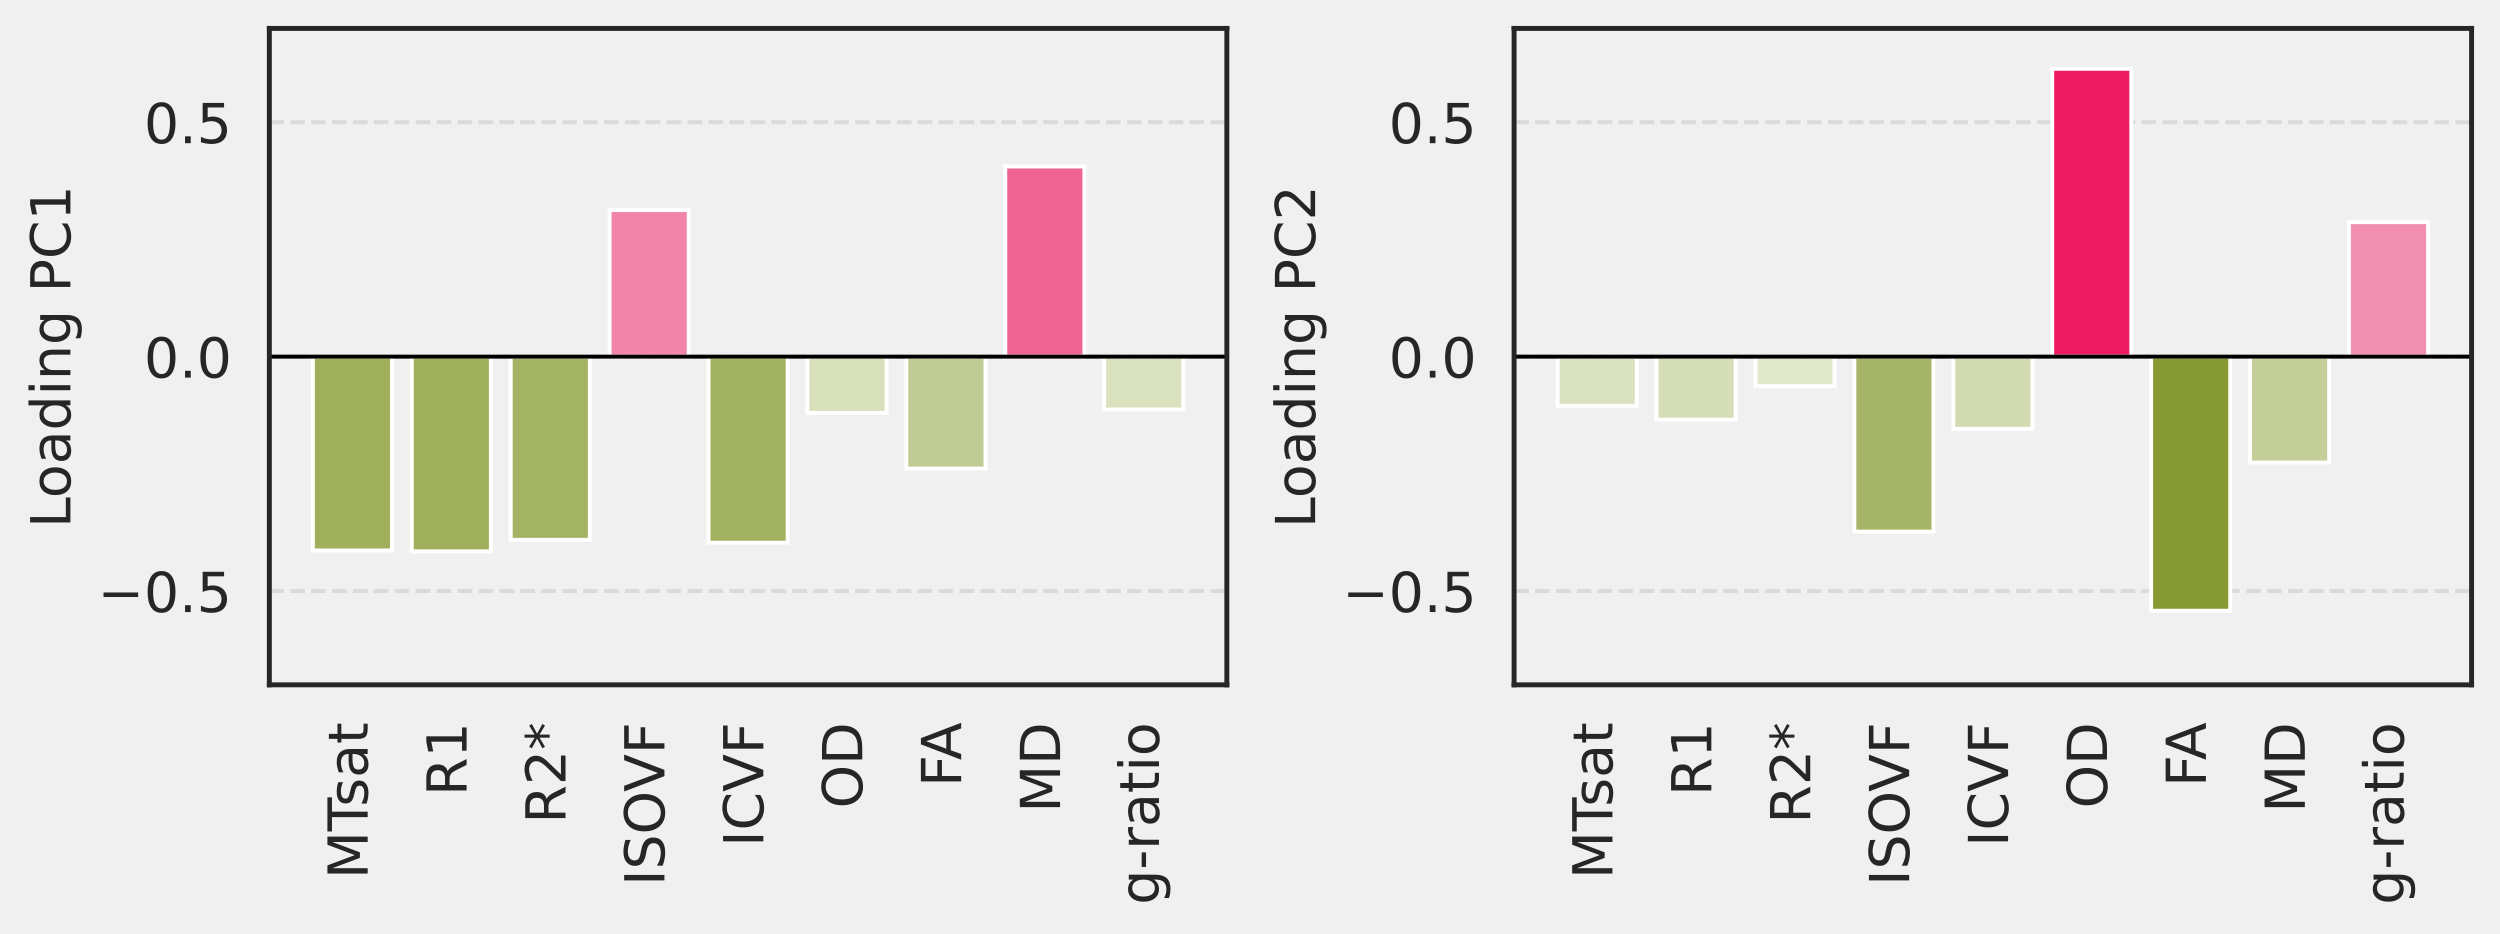
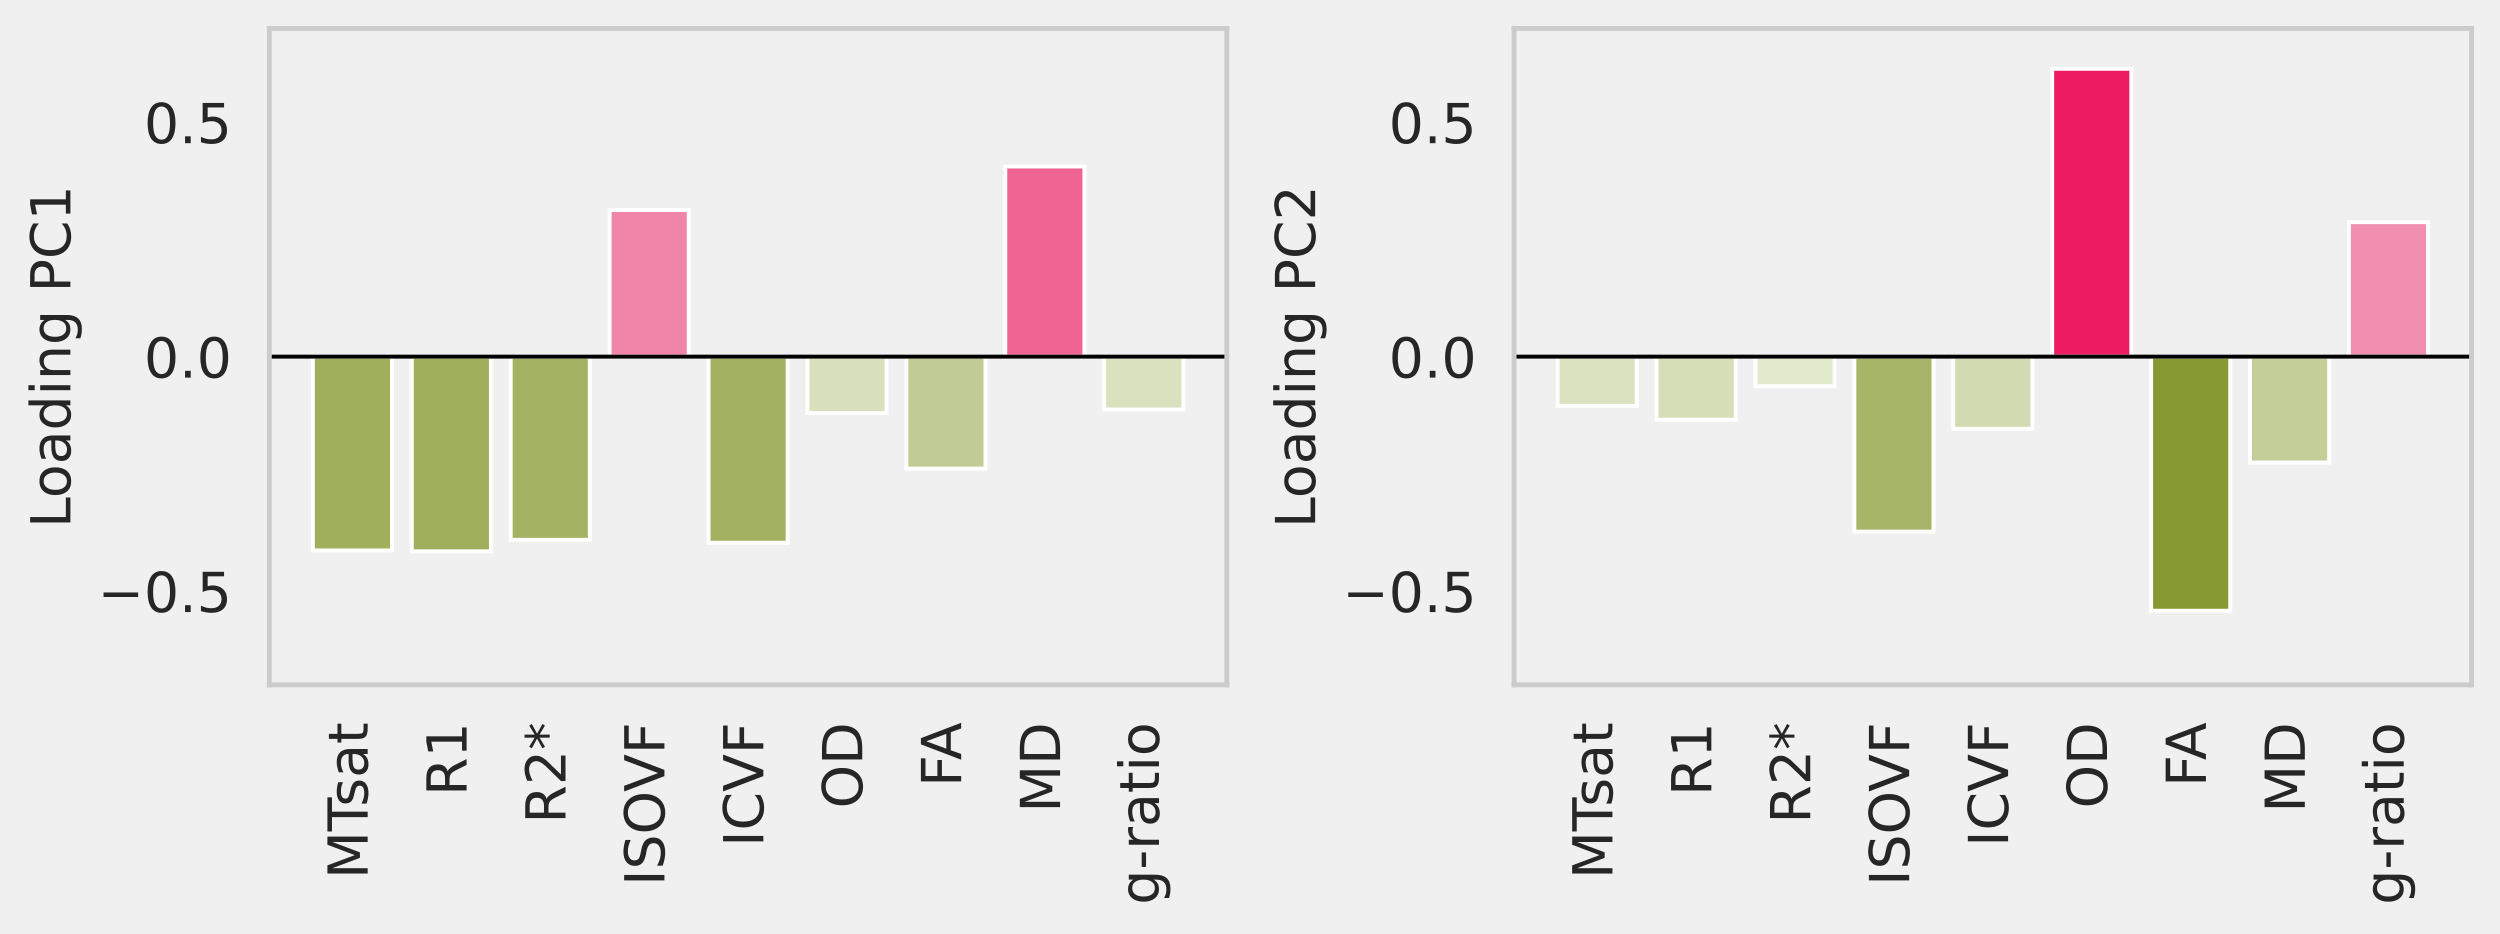
<svg xmlns="http://www.w3.org/2000/svg" width="633.445pt" height="236.438pt" viewBox="0 0 633.445 236.438" version="1.1">
  <defs>
    <style type="text/css">*{stroke-linejoin: round; stroke-linecap: butt}</style>
  </defs>
  <g id="figure_1">
    <g id="patch_1">
      <path d="M 0 236.438  L 633.445 236.438  L 633.445 0  L 0 0  L 0 236.438  z " style="fill: none" />
    </g>
    <g id="axes_1">
      <g id="patch_2">
        <path d="M 68.245 173.52  L 310.854 173.52  L 310.854 7.2  L 68.245 7.2  L 68.245 173.52  z " style="fill: none" />
      </g>
      <g id="matplotlib.axis_1">
        <g id="xtick_1">
          <g id="text_1">
            <text style="fill: #262626; font: 14px 'DejaVu Sans', sans-serif" transform="translate(93.16126 222.7012) rotate(-90)">MTsat</text>
          </g>
        </g>
        <g id="xtick_2">
          <g id="text_2">
            <text style="fill: #262626; font: 14px 'DejaVu Sans', sans-serif" transform="translate(118.2241 201.6553) rotate(-90)">R1</text>
          </g>
        </g>
        <g id="xtick_3">
          <g id="text_3">
            <text style="fill: #262626; font: 14px 'DejaVu Sans', sans-serif" transform="translate(143.287 208.6553) rotate(-90)">R2*</text>
          </g>
        </g>
        <g id="xtick_4">
          <g id="text_4">
            <text style="fill: #262626; font: 14px 'DejaVu Sans', sans-serif" transform="translate(168.3499 224.4425) rotate(-90)">ISOVF</text>
          </g>
        </g>
        <g id="xtick_5">
          <g id="text_5">
            <text style="fill: #262626; font: 14px 'DejaVu Sans', sans-serif" transform="translate(193.4128 214.555) rotate(-90)">ICVF</text>
          </g>
        </g>
        <g id="xtick_6">
          <g id="text_6">
            <text style="fill: #262626; font: 14px 'DejaVu Sans', sans-serif" transform="translate(218.4757 204.8206) rotate(-90)">OD</text>
          </g>
        </g>
        <g id="xtick_7">
          <g id="text_7">
            <text style="fill: #262626; font: 14px 'DejaVu Sans', sans-serif" transform="translate(243.5385 199.3716) rotate(-90)">FA</text>
          </g>
        </g>
        <g id="xtick_8">
          <g id="text_8">
            <text style="fill: #262626; font: 14px 'DejaVu Sans', sans-serif" transform="translate(268.6014 205.8794) rotate(-90)">MD</text>
          </g>
        </g>
        <g id="xtick_9">
          <g id="text_9">
            <text style="fill: #262626; font: 14px 'DejaVu Sans', sans-serif" transform="translate(293.6643 229.2375) rotate(-90)">g-ratio</text>
          </g>
        </g>
      </g>
      <g id="matplotlib.axis_2">
        <g id="ytick_1">
-           <g id="line2d_1">
-             <path d="M 68.245 149.76  L 310.854 149.76  " clip-path="url(#p8a191553e5)" style="fill: none; stroke-dasharray: 3.7,1.6; stroke-dashoffset: 0; stroke: #cccccc; stroke-opacity: 0.6" />
-           </g>
          <g id="text_10">
            <text style="fill: #262626; font: 14px 'DejaVu Sans', sans-serif; text-anchor: end" x="58.745" y="155.079" transform="rotate(-0 58.74531 155.0789)">−0.5</text>
          </g>
        </g>
        <g id="ytick_2">
-           <g id="line2d_2">
-             <path d="M 68.245 90.36  L 310.854 90.36  " clip-path="url(#p8a191553e5)" style="fill: none; stroke-dasharray: 3.7,1.6; stroke-dashoffset: 0; stroke: #cccccc; stroke-opacity: 0.6" />
-           </g>
          <g id="text_11">
            <text style="fill: #262626; font: 14px 'DejaVu Sans', sans-serif; text-anchor: end" x="58.745" y="95.679" transform="rotate(-0 58.74531 95.67891)">0.0</text>
          </g>
        </g>
        <g id="ytick_3">
-           <g id="line2d_3">
-             <path d="M 68.245 30.96  L 310.854 30.96  " clip-path="url(#p8a191553e5)" style="fill: none; stroke-dasharray: 3.7,1.6; stroke-dashoffset: 0; stroke: #cccccc; stroke-opacity: 0.6" />
-           </g>
          <g id="text_12">
            <text style="fill: #262626; font: 14px 'DejaVu Sans', sans-serif; text-anchor: end" x="58.745" y="36.279" transform="rotate(-0 58.74531 36.27891)">0.5</text>
          </g>
        </g>
        <g id="text_13">
          <text style="fill: #262626; font: 14px 'DejaVu Sans', sans-serif; text-anchor: middle" x="17.838" y="90.36" transform="rotate(-90 17.83781 90.36)">Loading PC1</text>
        </g>
      </g>
      <g id="patch_3">
-         <path d="M 79.273 90.36  L 99.323 90.36  L 99.323 139.472  L 79.273 139.472  z " clip-path="url(#p8a191553e5)" style="fill: #a0af5c; stroke: #ffffff; stroke-linejoin: miter" />
+         <path d="M 79.273 90.36  L 99.323 90.36  L 99.323 139.472  L 79.273 139.472  z " clip-path="url(#p307c144273)" style="fill: #a0af5c; stroke: #ffffff; stroke-linejoin: miter" />
      </g>
      <g id="patch_4">
-         <path d="M 104.336 90.36  L 124.386 90.36  L 124.386 139.695  L 104.336 139.695  z " clip-path="url(#p8a191553e5)" style="fill: #a0af5c; stroke: #ffffff; stroke-linejoin: miter" />
+         <path d="M 104.336 90.36  L 124.386 90.36  L 124.386 139.695  L 104.336 139.695  z " clip-path="url(#p307c144273)" style="fill: #a0af5c; stroke: #ffffff; stroke-linejoin: miter" />
      </g>
      <g id="patch_5">
-         <path d="M 129.399 90.36  L 149.449 90.36  L 149.449 136.785  L 129.399 136.785  z " clip-path="url(#p8a191553e5)" style="fill: #a4b363; stroke: #ffffff; stroke-linejoin: miter" />
+         <path d="M 129.399 90.36  L 149.449 90.36  L 149.449 136.785  L 129.399 136.785  z " clip-path="url(#p307c144273)" style="fill: #a4b363; stroke: #ffffff; stroke-linejoin: miter" />
      </g>
      <g id="patch_6">
-         <path d="M 154.462 90.36  L 174.512 90.36  L 174.512 53.226  L 154.462 53.226  z " clip-path="url(#p8a191553e5)" style="fill: #f085a9; stroke: #ffffff; stroke-linejoin: miter" />
+         <path d="M 154.462 90.36  L 174.512 90.36  L 174.512 53.226  L 154.462 53.226  z " clip-path="url(#p307c144273)" style="fill: #f085a9; stroke: #ffffff; stroke-linejoin: miter" />
      </g>
      <g id="patch_7">
-         <path d="M 179.525 90.36  L 199.575 90.36  L 199.575 137.52  L 179.525 137.52  z " clip-path="url(#p8a191553e5)" style="fill: #a3b261; stroke: #ffffff; stroke-linejoin: miter" />
+         <path d="M 179.525 90.36  L 199.575 90.36  L 199.575 137.52  L 179.525 137.52  z " clip-path="url(#p307c144273)" style="fill: #a3b261; stroke: #ffffff; stroke-linejoin: miter" />
      </g>
      <g id="patch_8">
-         <path d="M 204.587 90.36  L 224.638 90.36  L 224.638 104.64  L 204.587 104.64  z " clip-path="url(#p8a191553e5)" style="fill: #d8e0bc; stroke: #ffffff; stroke-linejoin: miter" />
+         <path d="M 204.587 90.36  L 224.638 90.36  L 224.638 104.64  L 204.587 104.64  z " clip-path="url(#p307c144273)" style="fill: #d8e0bc; stroke: #ffffff; stroke-linejoin: miter" />
      </g>
      <g id="patch_9">
-         <path d="M 229.65 90.36  L 249.701 90.36  L 249.701 118.724  L 229.65 118.724  z " clip-path="url(#p8a191553e5)" style="fill: #c1cc95; stroke: #ffffff; stroke-linejoin: miter" />
+         <path d="M 229.65 90.36  L 249.701 90.36  L 249.701 118.724  L 229.65 118.724  z " clip-path="url(#p307c144273)" style="fill: #c1cc95; stroke: #ffffff; stroke-linejoin: miter" />
      </g>
      <g id="patch_10">
-         <path d="M 254.713 90.36  L 274.763 90.36  L 274.763 42.182  L 254.713 42.182  z " clip-path="url(#p8a191553e5)" style="fill: #ef6492; stroke: #ffffff; stroke-linejoin: miter" />
+         <path d="M 254.713 90.36  L 274.763 90.36  L 274.763 42.182  L 254.713 42.182  z " clip-path="url(#p307c144273)" style="fill: #ef6492; stroke: #ffffff; stroke-linejoin: miter" />
      </g>
      <g id="patch_11">
-         <path d="M 279.776 90.36  L 299.826 90.36  L 299.826 103.76  L 279.776 103.76  z " clip-path="url(#p8a191553e5)" style="fill: #d9e1be; stroke: #ffffff; stroke-linejoin: miter" />
-       </g>
-       <g id="line2d_4">
-         <path d="M 68.245 90.36  L 310.854 90.36  " clip-path="url(#p8a191553e5)" style="fill: none; stroke: #000000; stroke-linecap: round" />
+         <path d="M 279.776 90.36  L 299.826 90.36  L 299.826 103.76  L 279.776 103.76  z " clip-path="url(#p307c144273)" style="fill: #d9e1be; stroke: #ffffff; stroke-linejoin: miter" />
+       </g>
+       <g id="line2d_1">
+         <path d="M 68.245 90.36  L 310.854 90.36  " clip-path="url(#p307c144273)" style="fill: none; stroke: #000000; stroke-linecap: round" />
      </g>
      <g id="patch_12">
-         <path d="M 68.245 173.52  L 68.245 7.2  " style="fill: none; stroke: #262626; stroke-width: 1.25; stroke-linejoin: miter; stroke-linecap: square" />
+         <path d="M 68.245 173.52  L 68.245 7.2  " style="fill: none; stroke: #cccccc; stroke-width: 1.25; stroke-linejoin: miter; stroke-linecap: square" />
      </g>
      <g id="patch_13">
-         <path d="M 310.854 173.52  L 310.854 7.2  " style="fill: none; stroke: #262626; stroke-width: 1.25; stroke-linejoin: miter; stroke-linecap: square" />
+         <path d="M 310.854 173.52  L 310.854 7.2  " style="fill: none; stroke: #cccccc; stroke-width: 1.25; stroke-linejoin: miter; stroke-linecap: square" />
      </g>
      <g id="patch_14">
-         <path d="M 68.245 173.52  L 310.854 173.52  " style="fill: none; stroke: #262626; stroke-width: 1.25; stroke-linejoin: miter; stroke-linecap: square" />
+         <path d="M 68.245 173.52  L 310.854 173.52  " style="fill: none; stroke: #cccccc; stroke-width: 1.25; stroke-linejoin: miter; stroke-linecap: square" />
      </g>
      <g id="patch_15">
-         <path d="M 68.245 7.2  L 310.854 7.2  " style="fill: none; stroke: #262626; stroke-width: 1.25; stroke-linejoin: miter; stroke-linecap: square" />
+         <path d="M 68.245 7.2  L 310.854 7.2  " style="fill: none; stroke: #cccccc; stroke-width: 1.25; stroke-linejoin: miter; stroke-linecap: square" />
      </g>
    </g>
    <g id="axes_2">
      <g id="patch_16">
        <path d="M 383.637 173.52  L 626.245 173.52  L 626.245 7.2  L 383.637 7.2  L 383.637 173.52  z " style="fill: none" />
      </g>
      <g id="matplotlib.axis_3">
        <g id="xtick_10">
          <g id="text_14">
            <text style="fill: #262626; font: 14px 'DejaVu Sans', sans-serif" transform="translate(408.5526 222.7012) rotate(-90)">MTsat</text>
          </g>
        </g>
        <g id="xtick_11">
          <g id="text_15">
            <text style="fill: #262626; font: 14px 'DejaVu Sans', sans-serif" transform="translate(433.6154 201.6553) rotate(-90)">R1</text>
          </g>
        </g>
        <g id="xtick_12">
          <g id="text_16">
            <text style="fill: #262626; font: 14px 'DejaVu Sans', sans-serif" transform="translate(458.6783 208.6553) rotate(-90)">R2*</text>
          </g>
        </g>
        <g id="xtick_13">
          <g id="text_17">
            <text style="fill: #262626; font: 14px 'DejaVu Sans', sans-serif" transform="translate(483.7412 224.4425) rotate(-90)">ISOVF</text>
          </g>
        </g>
        <g id="xtick_14">
          <g id="text_18">
            <text style="fill: #262626; font: 14px 'DejaVu Sans', sans-serif" transform="translate(508.8041 214.555) rotate(-90)">ICVF</text>
          </g>
        </g>
        <g id="xtick_15">
          <g id="text_19">
            <text style="fill: #262626; font: 14px 'DejaVu Sans', sans-serif" transform="translate(533.867 204.8206) rotate(-90)">OD</text>
          </g>
        </g>
        <g id="xtick_16">
          <g id="text_20">
            <text style="fill: #262626; font: 14px 'DejaVu Sans', sans-serif" transform="translate(558.9299 199.3716) rotate(-90)">FA</text>
          </g>
        </g>
        <g id="xtick_17">
          <g id="text_21">
            <text style="fill: #262626; font: 14px 'DejaVu Sans', sans-serif" transform="translate(583.9927 205.8794) rotate(-90)">MD</text>
          </g>
        </g>
        <g id="xtick_18">
          <g id="text_22">
            <text style="fill: #262626; font: 14px 'DejaVu Sans', sans-serif" transform="translate(609.0556 229.2375) rotate(-90)">g-ratio</text>
          </g>
        </g>
      </g>
      <g id="matplotlib.axis_4">
        <g id="ytick_4">
-           <g id="line2d_5">
-             <path d="M 383.637 149.76  L 626.245 149.76  " clip-path="url(#peedfa1d30a)" style="fill: none; stroke-dasharray: 3.7,1.6; stroke-dashoffset: 0; stroke: #cccccc; stroke-opacity: 0.6" />
-           </g>
          <g id="text_23">
            <text style="fill: #262626; font: 14px 'DejaVu Sans', sans-serif; text-anchor: end" x="374.137" y="155.079" transform="rotate(-0 374.1366 155.0789)">−0.5</text>
          </g>
        </g>
        <g id="ytick_5">
-           <g id="line2d_6">
-             <path d="M 383.637 90.36  L 626.245 90.36  " clip-path="url(#peedfa1d30a)" style="fill: none; stroke-dasharray: 3.7,1.6; stroke-dashoffset: 0; stroke: #cccccc; stroke-opacity: 0.6" />
-           </g>
          <g id="text_24">
            <text style="fill: #262626; font: 14px 'DejaVu Sans', sans-serif; text-anchor: end" x="374.137" y="95.679" transform="rotate(-0 374.1366 95.67891)">0.0</text>
          </g>
        </g>
        <g id="ytick_6">
-           <g id="line2d_7">
-             <path d="M 383.637 30.96  L 626.245 30.96  " clip-path="url(#peedfa1d30a)" style="fill: none; stroke-dasharray: 3.7,1.6; stroke-dashoffset: 0; stroke: #cccccc; stroke-opacity: 0.6" />
-           </g>
          <g id="text_25">
            <text style="fill: #262626; font: 14px 'DejaVu Sans', sans-serif; text-anchor: end" x="374.137" y="36.279" transform="rotate(-0 374.1366 36.27891)">0.5</text>
          </g>
        </g>
        <g id="text_26">
          <text style="fill: #262626; font: 14px 'DejaVu Sans', sans-serif; text-anchor: middle" x="333.229" y="90.36" transform="rotate(-90 333.2291 90.36)">Loading PC2</text>
        </g>
      </g>
      <g id="patch_17">
-         <path d="M 394.664 90.36  L 414.715 90.36  L 414.715 102.831  L 394.664 102.831  z " clip-path="url(#peedfa1d30a)" style="fill: #dae2c0; stroke: #ffffff; stroke-linejoin: miter" />
+         <path d="M 394.664 90.36  L 414.715 90.36  L 414.715 102.831  L 394.664 102.831  z " clip-path="url(#p2026cbc3ed)" style="fill: #dae2c0; stroke: #ffffff; stroke-linejoin: miter" />
      </g>
      <g id="patch_18">
-         <path d="M 419.727 90.36  L 439.777 90.36  L 439.777 106.337  L 419.727 106.337  z " clip-path="url(#peedfa1d30a)" style="fill: #d5deb7; stroke: #ffffff; stroke-linejoin: miter" />
+         <path d="M 419.727 90.36  L 439.777 90.36  L 439.777 106.337  L 419.727 106.337  z " clip-path="url(#p2026cbc3ed)" style="fill: #d5deb7; stroke: #ffffff; stroke-linejoin: miter" />
      </g>
      <g id="patch_19">
-         <path d="M 444.79 90.36  L 464.84 90.36  L 464.84 97.859  L 444.79 97.859  z " clip-path="url(#peedfa1d30a)" style="fill: #e2eace; stroke: #ffffff; stroke-linejoin: miter" />
+         <path d="M 444.79 90.36  L 464.84 90.36  L 464.84 97.859  L 444.79 97.859  z " clip-path="url(#p2026cbc3ed)" style="fill: #e2eace; stroke: #ffffff; stroke-linejoin: miter" />
      </g>
      <g id="patch_20">
-         <path d="M 469.853 90.36  L 489.903 90.36  L 489.903 134.704  L 469.853 134.704  z " clip-path="url(#peedfa1d30a)" style="fill: #a7b568; stroke: #ffffff; stroke-linejoin: miter" />
+         <path d="M 469.853 90.36  L 489.903 90.36  L 489.903 134.704  L 469.853 134.704  z " clip-path="url(#p2026cbc3ed)" style="fill: #a7b568; stroke: #ffffff; stroke-linejoin: miter" />
      </g>
      <g id="patch_21">
-         <path d="M 494.916 90.36  L 514.966 90.36  L 514.966 108.647  L 494.916 108.647  z " clip-path="url(#peedfa1d30a)" style="fill: #d1dab0; stroke: #ffffff; stroke-linejoin: miter" />
+         <path d="M 494.916 90.36  L 514.966 90.36  L 514.966 108.647  L 494.916 108.647  z " clip-path="url(#p2026cbc3ed)" style="fill: #d1dab0; stroke: #ffffff; stroke-linejoin: miter" />
      </g>
      <g id="patch_22">
-         <path d="M 519.979 90.36  L 540.029 90.36  L 540.029 17.428  L 519.979 17.428  z " clip-path="url(#peedfa1d30a)" style="fill: #ed1c62; stroke: #ffffff; stroke-linejoin: miter" />
+         <path d="M 519.979 90.36  L 540.029 90.36  L 540.029 17.428  L 519.979 17.428  z " clip-path="url(#p2026cbc3ed)" style="fill: #ed1c62; stroke: #ffffff; stroke-linejoin: miter" />
      </g>
      <g id="patch_23">
-         <path d="M 545.042 90.36  L 565.092 90.36  L 565.092 154.747  L 545.042 154.747  z " clip-path="url(#peedfa1d30a)" style="fill: #879932; stroke: #ffffff; stroke-linejoin: miter" />
+         <path d="M 545.042 90.36  L 565.092 90.36  L 565.092 154.747  L 545.042 154.747  z " clip-path="url(#p2026cbc3ed)" style="fill: #879932; stroke: #ffffff; stroke-linejoin: miter" />
      </g>
      <g id="patch_24">
-         <path d="M 570.104 90.36  L 590.155 90.36  L 590.155 117.196  L 570.104 117.196  z " clip-path="url(#peedfa1d30a)" style="fill: #c3ce99; stroke: #ffffff; stroke-linejoin: miter" />
+         <path d="M 570.104 90.36  L 590.155 90.36  L 590.155 117.196  L 570.104 117.196  z " clip-path="url(#p2026cbc3ed)" style="fill: #c3ce99; stroke: #ffffff; stroke-linejoin: miter" />
      </g>
      <g id="patch_25">
-         <path d="M 595.167 90.36  L 615.218 90.36  L 615.218 56.293  L 595.167 56.293  z " clip-path="url(#peedfa1d30a)" style="fill: #f08faf; stroke: #ffffff; stroke-linejoin: miter" />
-       </g>
-       <g id="line2d_8">
-         <path d="M 383.637 90.36  L 626.245 90.36  " clip-path="url(#peedfa1d30a)" style="fill: none; stroke: #000000; stroke-linecap: round" />
+         <path d="M 595.167 90.36  L 615.218 90.36  L 615.218 56.293  L 595.167 56.293  z " clip-path="url(#p2026cbc3ed)" style="fill: #f08faf; stroke: #ffffff; stroke-linejoin: miter" />
+       </g>
+       <g id="line2d_2">
+         <path d="M 383.637 90.36  L 626.245 90.36  " clip-path="url(#p2026cbc3ed)" style="fill: none; stroke: #000000; stroke-linecap: round" />
      </g>
      <g id="patch_26">
-         <path d="M 383.637 173.52  L 383.637 7.2  " style="fill: none; stroke: #262626; stroke-width: 1.25; stroke-linejoin: miter; stroke-linecap: square" />
+         <path d="M 383.637 173.52  L 383.637 7.2  " style="fill: none; stroke: #cccccc; stroke-width: 1.25; stroke-linejoin: miter; stroke-linecap: square" />
      </g>
      <g id="patch_27">
-         <path d="M 626.245 173.52  L 626.245 7.2  " style="fill: none; stroke: #262626; stroke-width: 1.25; stroke-linejoin: miter; stroke-linecap: square" />
+         <path d="M 626.245 173.52  L 626.245 7.2  " style="fill: none; stroke: #cccccc; stroke-width: 1.25; stroke-linejoin: miter; stroke-linecap: square" />
      </g>
      <g id="patch_28">
-         <path d="M 383.637 173.52  L 626.245 173.52  " style="fill: none; stroke: #262626; stroke-width: 1.25; stroke-linejoin: miter; stroke-linecap: square" />
+         <path d="M 383.637 173.52  L 626.245 173.52  " style="fill: none; stroke: #cccccc; stroke-width: 1.25; stroke-linejoin: miter; stroke-linecap: square" />
      </g>
      <g id="patch_29">
-         <path d="M 383.637 7.2  L 626.245 7.2  " style="fill: none; stroke: #262626; stroke-width: 1.25; stroke-linejoin: miter; stroke-linecap: square" />
+         <path d="M 383.637 7.2  L 626.245 7.2  " style="fill: none; stroke: #cccccc; stroke-width: 1.25; stroke-linejoin: miter; stroke-linecap: square" />
      </g>
    </g>
  </g>
  <defs>
-     <clipPath id="p8a191553e5">
+     <clipPath id="p307c144273">
      <rect x="68.245" y="7.2" width="242.609" height="166.32" />
    </clipPath>
-     <clipPath id="peedfa1d30a">
+     <clipPath id="p2026cbc3ed">
      <rect x="383.637" y="7.2" width="242.609" height="166.32" />
    </clipPath>
  </defs>
</svg>
